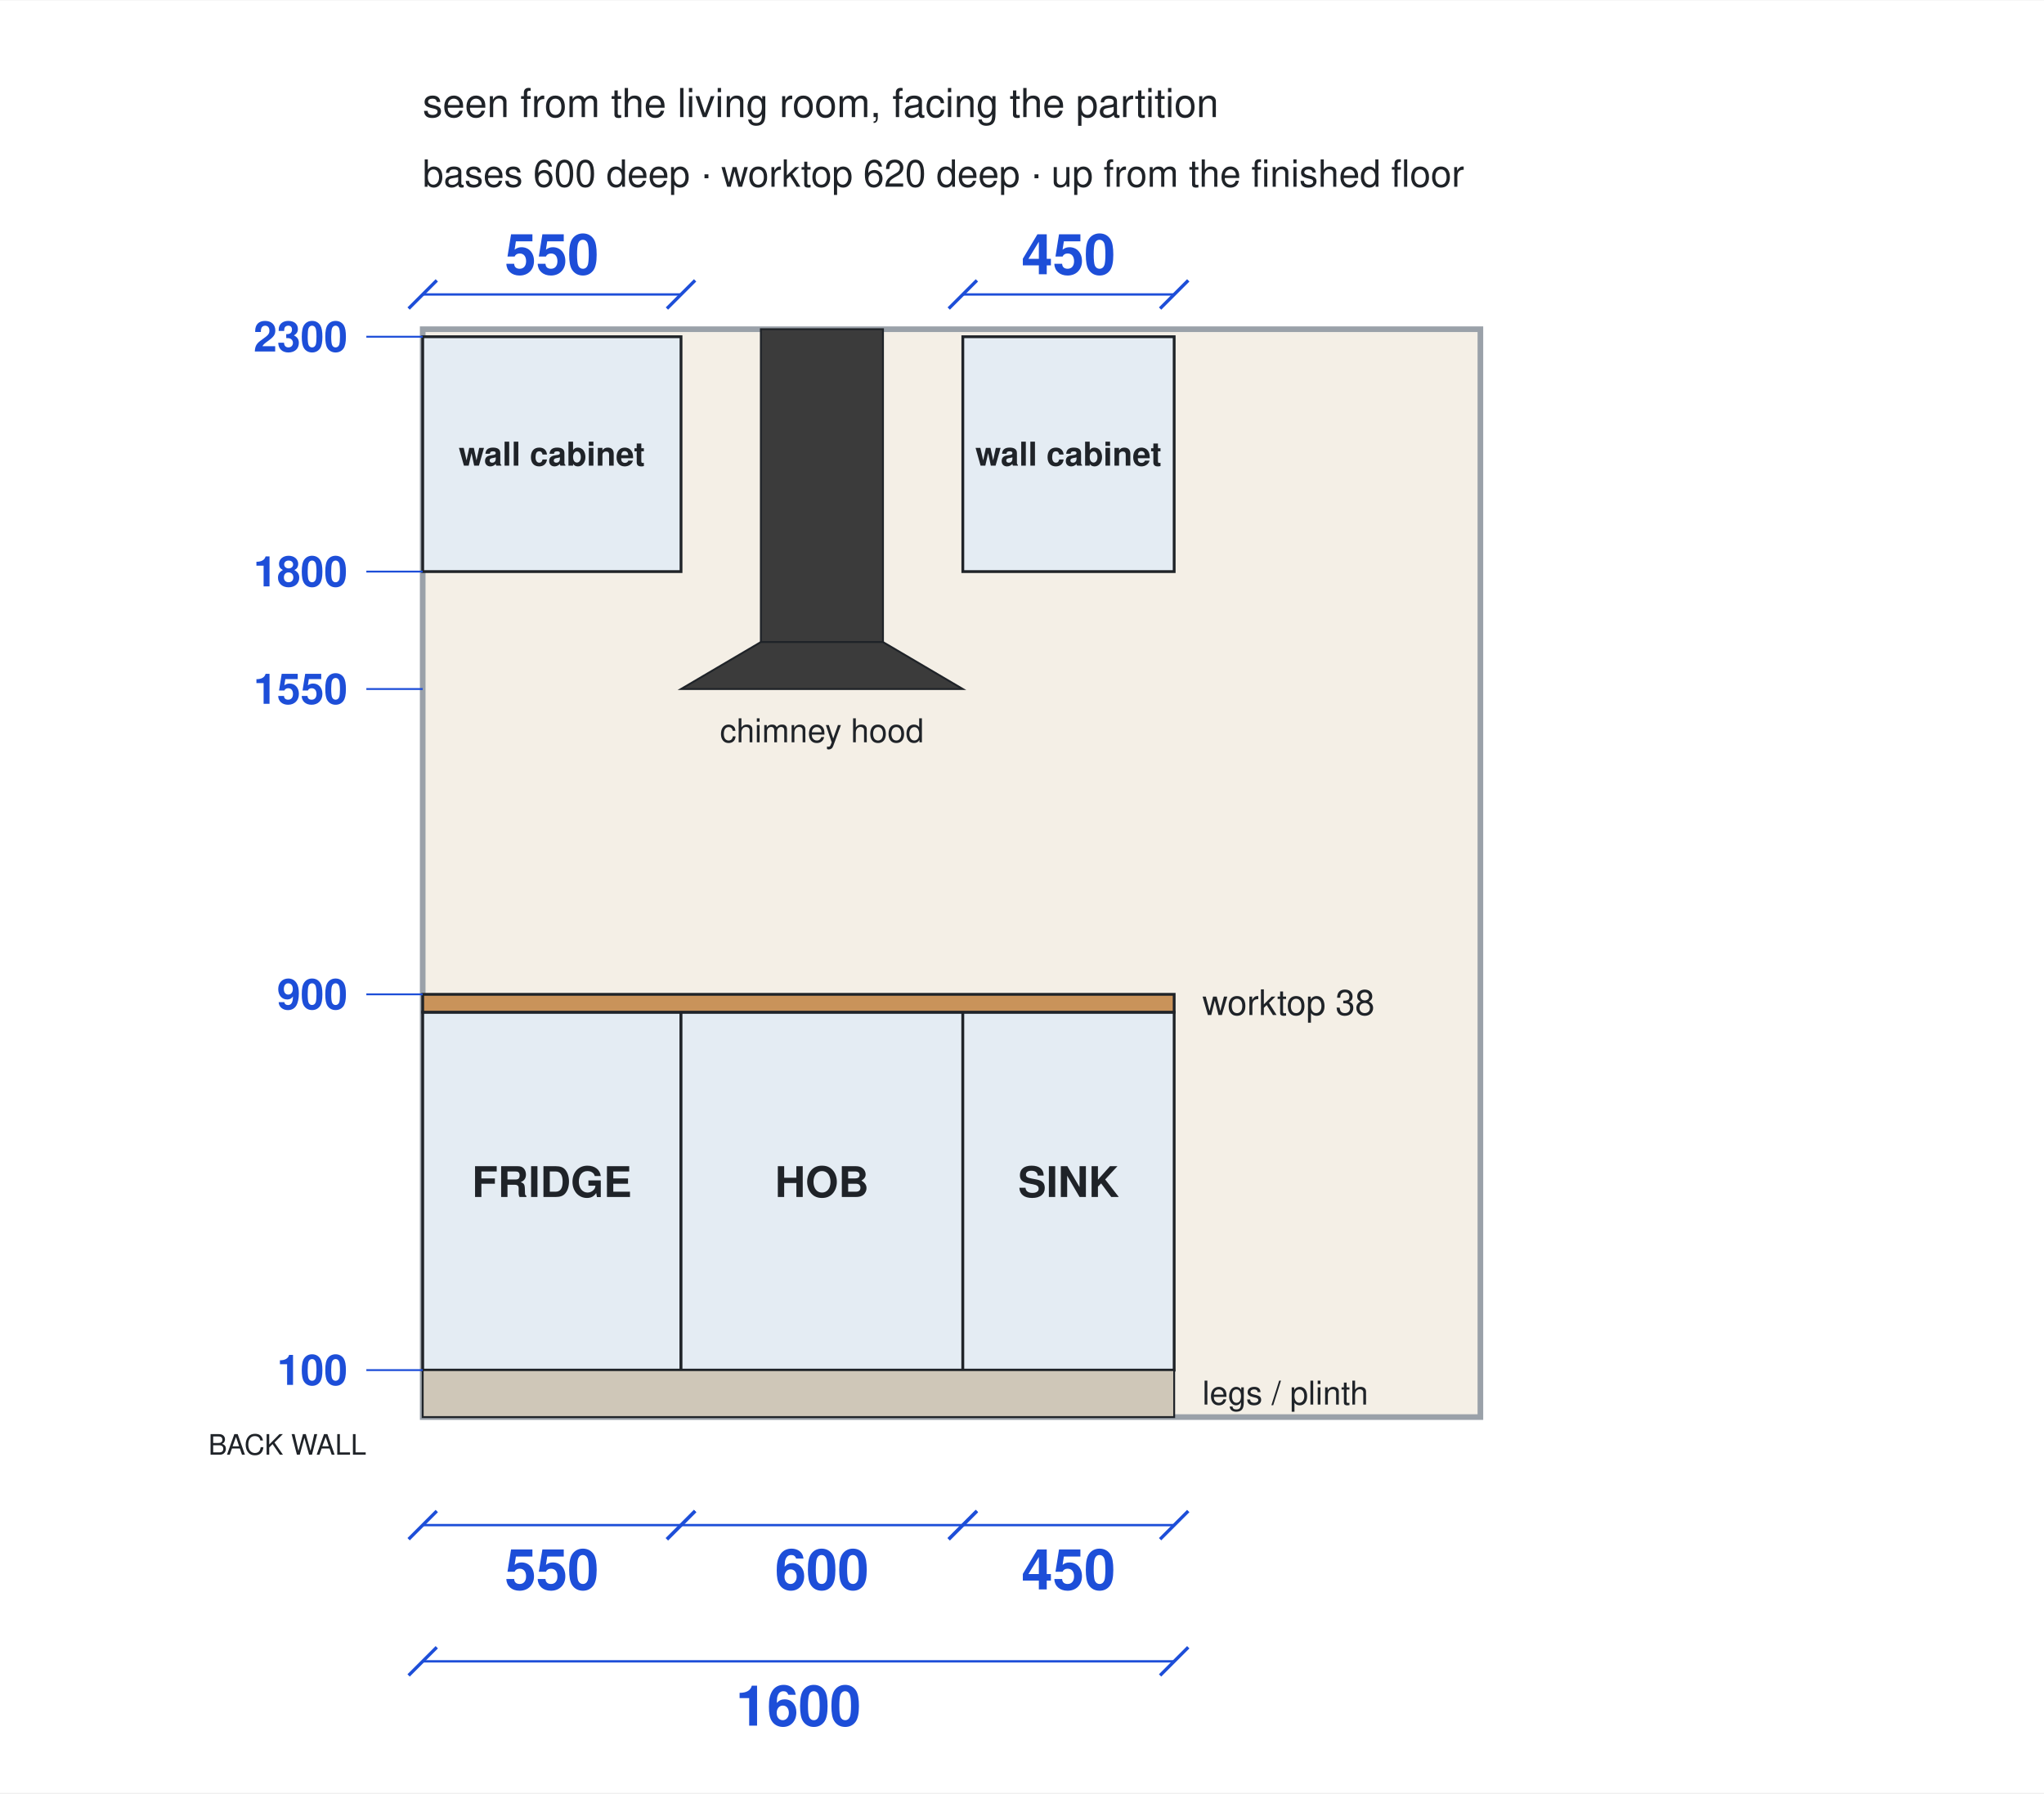
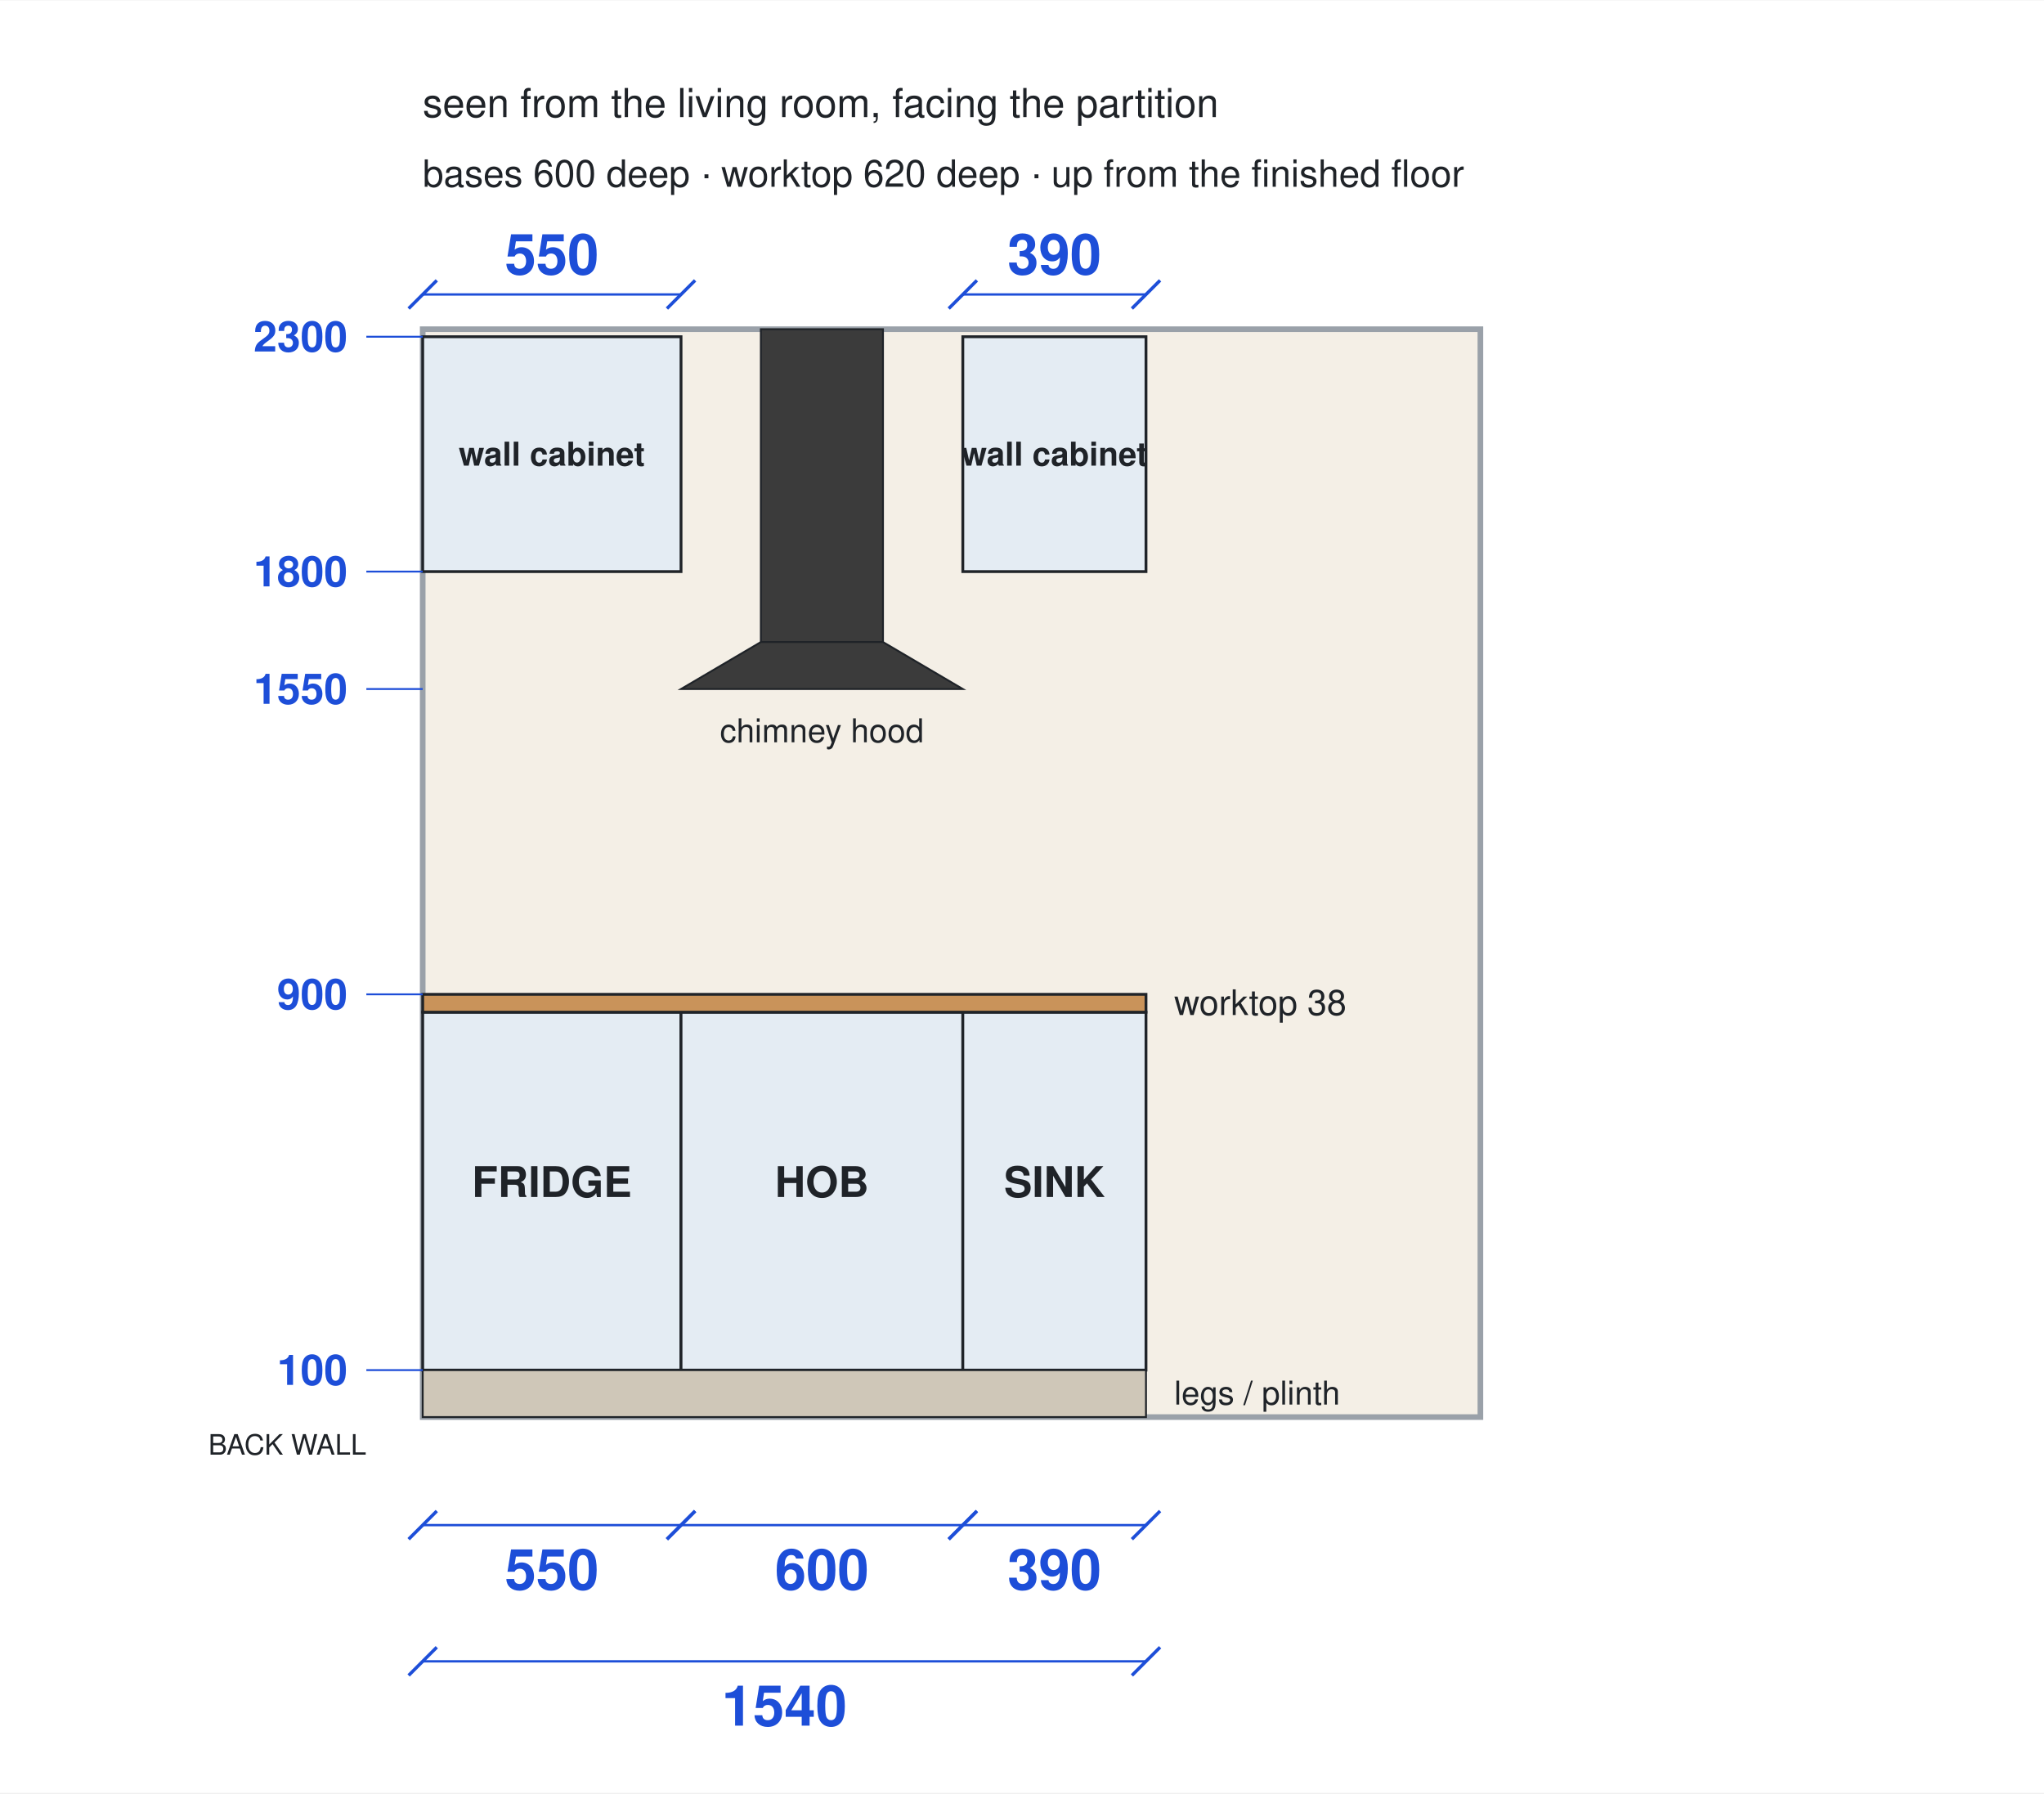
<svg xmlns="http://www.w3.org/2000/svg" viewBox="-900 -700 4352 3816" width="725" height="636" font-family="Helvetica, Arial, sans-serif">
  <rect x="-900" y="-700" width="4352" height="3816" fill="#ffffff" />
  <rect x="0" y="0" width="2252" height="2316" fill="#f4efe6" stroke="#9aa1a9" stroke-width="12" />
  <rect x="0" y="1454" width="550" height="762" fill="#e4ecf3" stroke="#1f2328" stroke-width="6" />
  <text x="275" y="1816" font-size="90" font-weight="700" fill="#1f2328" text-anchor="middle" dominant-baseline="middle">FRIDGE</text>
  <line x1="0" y1="2546" x2="550" y2="2546" stroke="#1d4ed8" stroke-width="5" />
  <line x1="-30" y1="2576" x2="30" y2="2516" stroke="#1d4ed8" stroke-width="7" />
  <line x1="520" y1="2576" x2="580" y2="2516" stroke="#1d4ed8" stroke-width="7" />
  <text x="275" y="2641" font-size="120" font-weight="700" fill="#1d4ed8" text-anchor="middle" dominant-baseline="middle">550</text>
  <rect x="550" y="1454" width="600" height="762" fill="#e4ecf3" stroke="#1f2328" stroke-width="6" />
  <text x="850" y="1816" font-size="90" font-weight="700" fill="#1f2328" text-anchor="middle" dominant-baseline="middle">HOB</text>
  <line x1="550" y1="2546" x2="1150" y2="2546" stroke="#1d4ed8" stroke-width="5" />
  <line x1="520" y1="2576" x2="580" y2="2516" stroke="#1d4ed8" stroke-width="7" />
  <line x1="1120" y1="2576" x2="1180" y2="2516" stroke="#1d4ed8" stroke-width="7" />
  <text x="850" y="2641" font-size="120" font-weight="700" fill="#1d4ed8" text-anchor="middle" dominant-baseline="middle">600</text>
-   <rect x="1150" y="1454" width="450" height="762" fill="#e4ecf3" stroke="#1f2328" stroke-width="6" />
-   <text x="1375" y="1816" font-size="90" font-weight="700" fill="#1f2328" text-anchor="middle" dominant-baseline="middle">SINK</text>
-   <line x1="1150" y1="2546" x2="1600" y2="2546" stroke="#1d4ed8" stroke-width="5" />
+   <rect x="1150" y="1454" width="390" height="762" fill="#e4ecf3" stroke="#1f2328" stroke-width="6" />
+   <text x="1345" y="1816" font-size="90" font-weight="700" fill="#1f2328" text-anchor="middle" dominant-baseline="middle">SINK</text>
+   <line x1="1150" y1="2546" x2="1540" y2="2546" stroke="#1d4ed8" stroke-width="5" />
  <line x1="1120" y1="2576" x2="1180" y2="2516" stroke="#1d4ed8" stroke-width="7" />
-   <line x1="1570" y1="2576" x2="1630" y2="2516" stroke="#1d4ed8" stroke-width="7" />
-   <text x="1375" y="2641" font-size="120" font-weight="700" fill="#1d4ed8" text-anchor="middle" dominant-baseline="middle">450</text>
-   <rect x="0" y="1416" width="1600" height="38" fill="#c9935a" stroke="#1f2328" stroke-width="6" />
-   <text x="1660" y="1435" font-size="75" font-weight="400" fill="#1f2328" text-anchor="start" dominant-baseline="middle">worktop 38</text>
-   <rect x="0" y="2216" width="1600" height="100" fill="#cfc7b8" stroke="#1f2328" stroke-width="4" />
-   <text x="1660" y="2266" font-size="70" font-weight="400" fill="#1f2328" text-anchor="start" dominant-baseline="middle">legs / plinth</text>
+   <line x1="1510" y1="2576" x2="1570" y2="2516" stroke="#1d4ed8" stroke-width="7" />
+   <text x="1345" y="2641" font-size="120" font-weight="700" fill="#1d4ed8" text-anchor="middle" dominant-baseline="middle">390</text>
+   <rect x="0" y="1416" width="1540" height="38" fill="#c9935a" stroke="#1f2328" stroke-width="6" />
+   <text x="1600" y="1435" font-size="75" font-weight="400" fill="#1f2328" text-anchor="start" dominant-baseline="middle">worktop 38</text>
+   <rect x="0" y="2216" width="1540" height="100" fill="#cfc7b8" stroke="#1f2328" stroke-width="4" />
+   <text x="1600" y="2266" font-size="70" font-weight="400" fill="#1f2328" text-anchor="start" dominant-baseline="middle">legs / plinth</text>
  <rect x="0" y="16" width="550" height="500" fill="#e4ecf3" stroke="#1f2328" stroke-width="6" />
  <line x1="0" y1="-74" x2="550" y2="-74" stroke="#1d4ed8" stroke-width="5" />
  <line x1="-30" y1="-44" x2="30" y2="-104" stroke="#1d4ed8" stroke-width="7" />
  <line x1="520" y1="-44" x2="580" y2="-104" stroke="#1d4ed8" stroke-width="7" />
  <text x="275" y="-159" font-size="120" font-weight="700" fill="#1d4ed8" text-anchor="middle" dominant-baseline="middle">550</text>
-   <rect x="1150" y="16" width="450" height="500" fill="#e4ecf3" stroke="#1f2328" stroke-width="6" />
-   <line x1="1150" y1="-74" x2="1600" y2="-74" stroke="#1d4ed8" stroke-width="5" />
+   <rect x="1150" y="16" width="390" height="500" fill="#e4ecf3" stroke="#1f2328" stroke-width="6" />
+   <line x1="1150" y1="-74" x2="1540" y2="-74" stroke="#1d4ed8" stroke-width="5" />
  <line x1="1120" y1="-44" x2="1180" y2="-104" stroke="#1d4ed8" stroke-width="7" />
-   <line x1="1570" y1="-44" x2="1630" y2="-104" stroke="#1d4ed8" stroke-width="7" />
-   <text x="1375" y="-159" font-size="120" font-weight="700" fill="#1d4ed8" text-anchor="middle" dominant-baseline="middle">450</text>
+   <line x1="1510" y1="-44" x2="1570" y2="-104" stroke="#1d4ed8" stroke-width="7" />
+   <text x="1345" y="-159" font-size="120" font-weight="700" fill="#1d4ed8" text-anchor="middle" dominant-baseline="middle">390</text>
  <text x="275" y="266" font-size="70" font-weight="700" fill="#1f2328" text-anchor="middle" dominant-baseline="middle">wall cabinet</text>
-   <text x="1375" y="266" font-size="70" font-weight="700" fill="#1f2328" text-anchor="middle" dominant-baseline="middle">wall cabinet</text>
+   <text x="1345" y="266" font-size="70" font-weight="700" fill="#1f2328" text-anchor="middle" dominant-baseline="middle">wall cabinet</text>
  <rect x="720" y="0" width="260" height="666" fill="#3b3b3b" stroke="#1f2328" stroke-width="4" />
  <path d="M 550 766 H 1150 L 980 666 H 720 Z" fill="#3b3b3b" stroke="#1f2328" stroke-width="4" />
  <text x="850" y="856" font-size="70" font-weight="400" fill="#1f2328" text-anchor="middle" dominant-baseline="middle">chimney hood</text>
  <line x1="-120" y1="2216" x2="0" y2="2216" stroke="#1d4ed8" stroke-width="4" />
  <text x="-160" y="2216" font-size="90" font-weight="700" fill="#1d4ed8" text-anchor="end" dominant-baseline="middle">100</text>
  <line x1="-120" y1="1416" x2="0" y2="1416" stroke="#1d4ed8" stroke-width="4" />
  <text x="-160" y="1416" font-size="90" font-weight="700" fill="#1d4ed8" text-anchor="end" dominant-baseline="middle">900</text>
  <line x1="-120" y1="766" x2="0" y2="766" stroke="#1d4ed8" stroke-width="4" />
  <text x="-160" y="766" font-size="90" font-weight="700" fill="#1d4ed8" text-anchor="end" dominant-baseline="middle">1550</text>
  <line x1="-120" y1="516" x2="0" y2="516" stroke="#1d4ed8" stroke-width="4" />
  <text x="-160" y="516" font-size="90" font-weight="700" fill="#1d4ed8" text-anchor="end" dominant-baseline="middle">1800</text>
  <line x1="-120" y1="16" x2="0" y2="16" stroke="#1d4ed8" stroke-width="4" />
  <text x="-160" y="16" font-size="90" font-weight="700" fill="#1d4ed8" text-anchor="end" dominant-baseline="middle">2300</text>
-   <line x1="0" y1="2836" x2="1600" y2="2836" stroke="#1d4ed8" stroke-width="5" />
+   <line x1="0" y1="2836" x2="1540" y2="2836" stroke="#1d4ed8" stroke-width="5" />
  <line x1="-30" y1="2866" x2="30" y2="2806" stroke="#1d4ed8" stroke-width="7" />
-   <line x1="1570" y1="2866" x2="1630" y2="2806" stroke="#1d4ed8" stroke-width="7" />
-   <text x="800" y="2931" font-size="120" font-weight="700" fill="#1d4ed8" text-anchor="middle" dominant-baseline="middle">1600</text>
+   <line x1="1510" y1="2866" x2="1570" y2="2806" stroke="#1d4ed8" stroke-width="7" />
+   <text x="770" y="2931" font-size="120" font-weight="700" fill="#1d4ed8" text-anchor="middle" dominant-baseline="middle">1540</text>
  <text x="0" y="-480" font-size="85" font-weight="400" fill="#1f2328" text-anchor="start" dominant-baseline="middle">seen from the living room, facing the partition</text>
  <text x="0" y="-330" font-size="80" font-weight="400" fill="#1f2328" text-anchor="start" dominant-baseline="middle">bases 600 deep · worktop 620 deep · up from the finished floor</text>
  <text x="-120" y="2376" font-size="60" font-weight="400" fill="#1f2328" text-anchor="end" dominant-baseline="middle">BACK WALL</text>
</svg>
